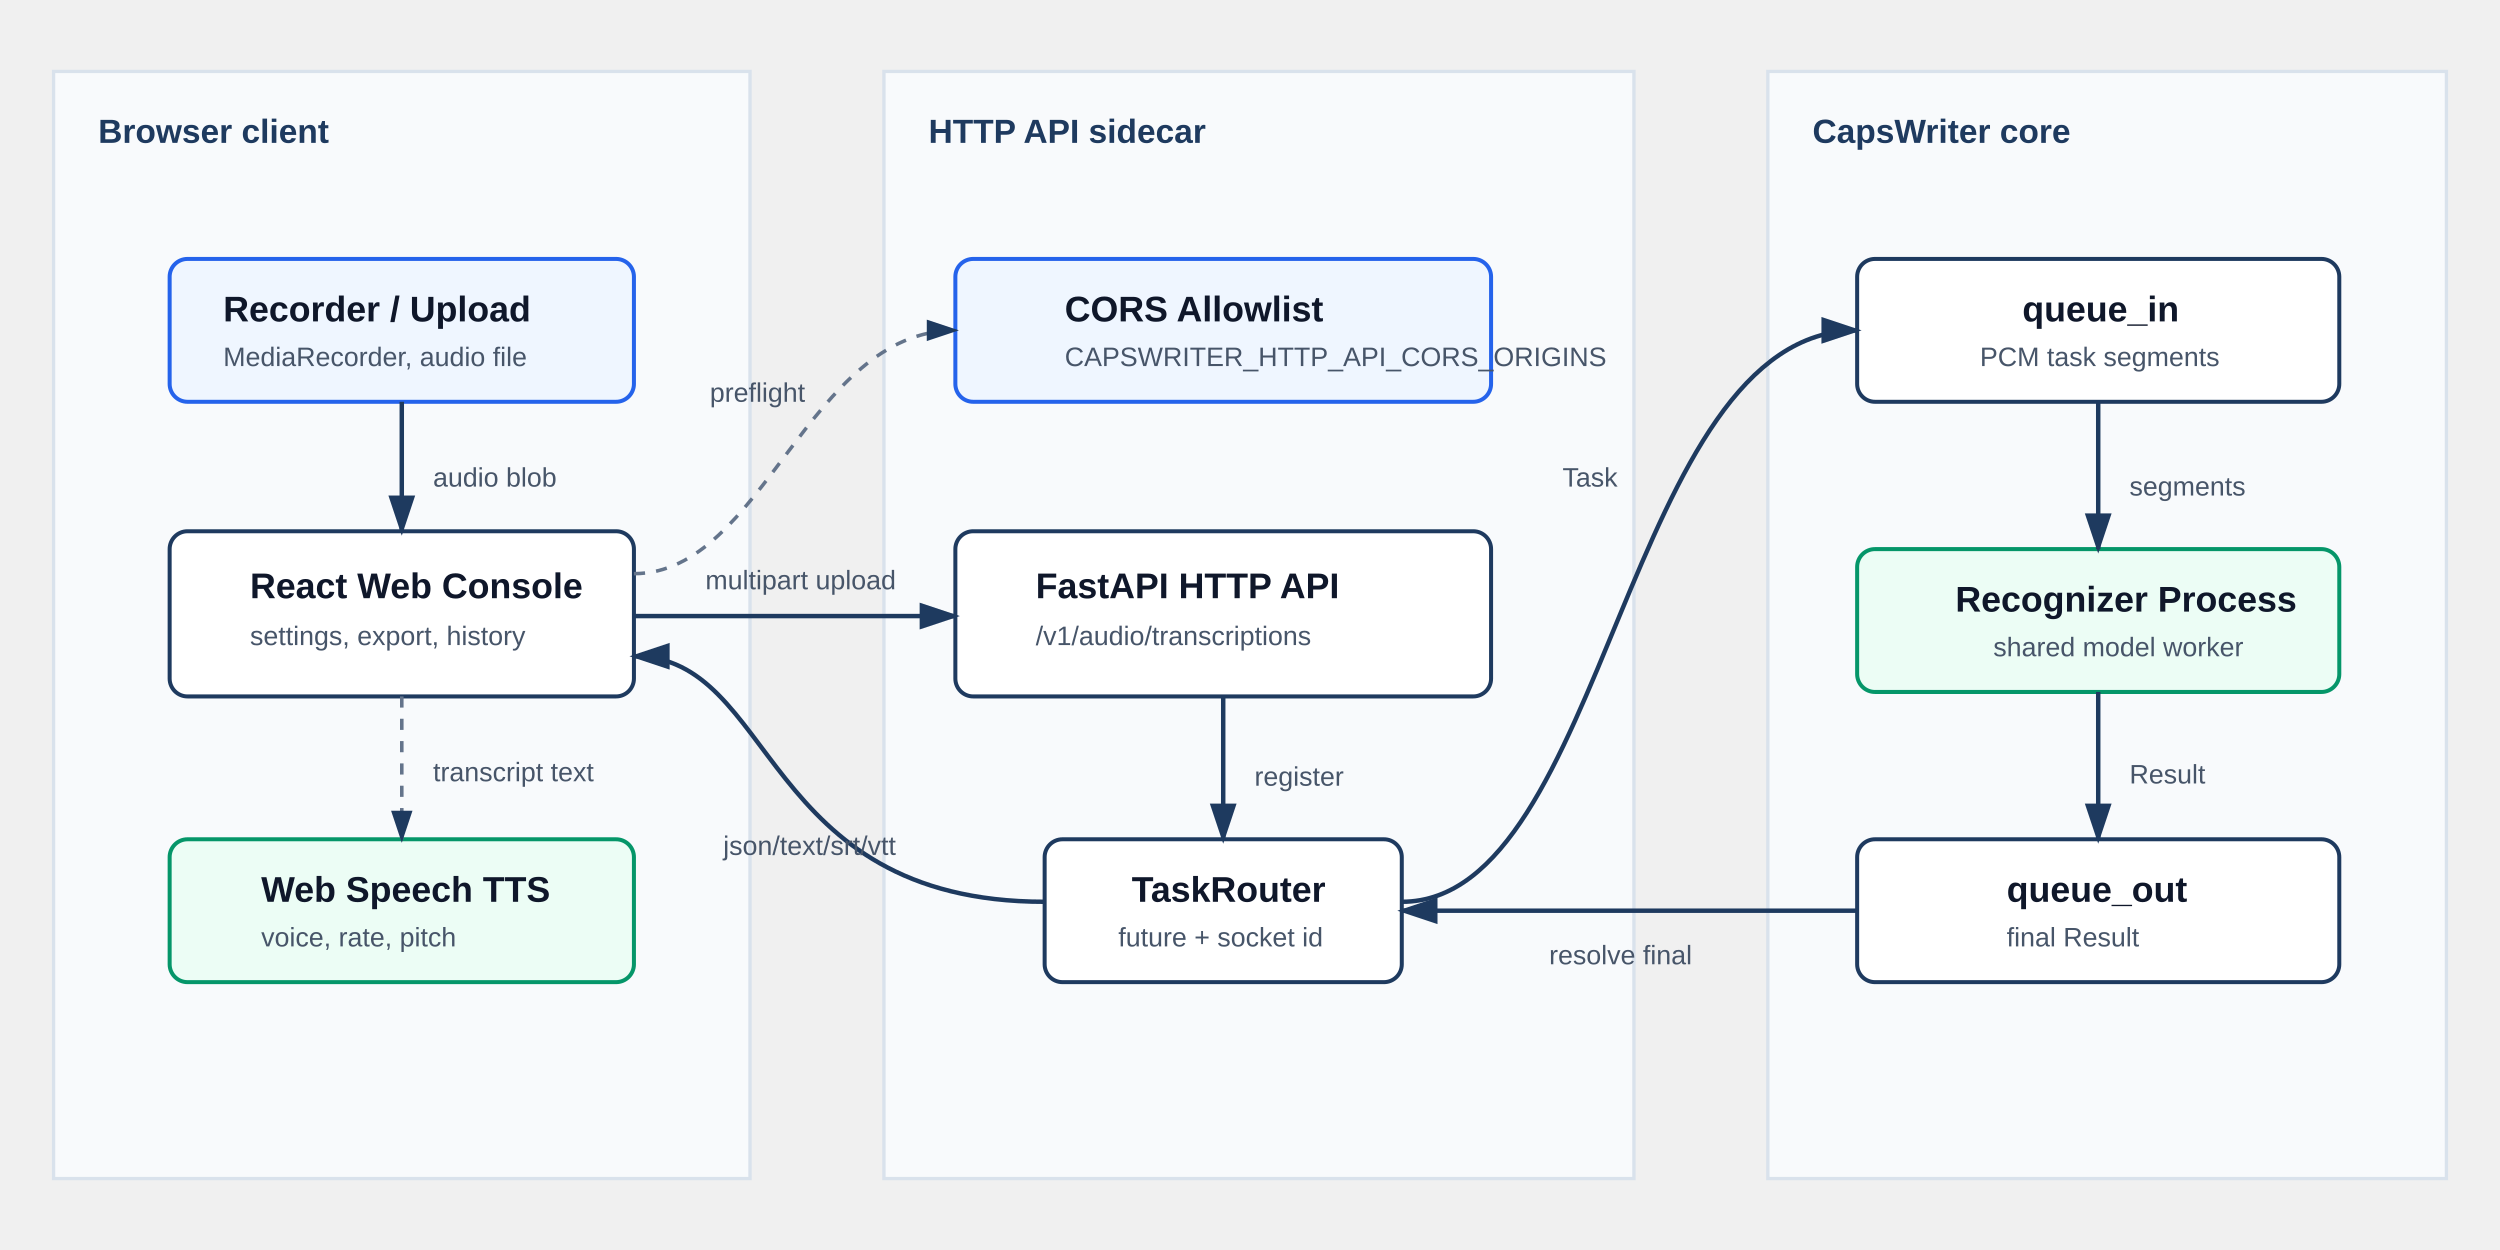
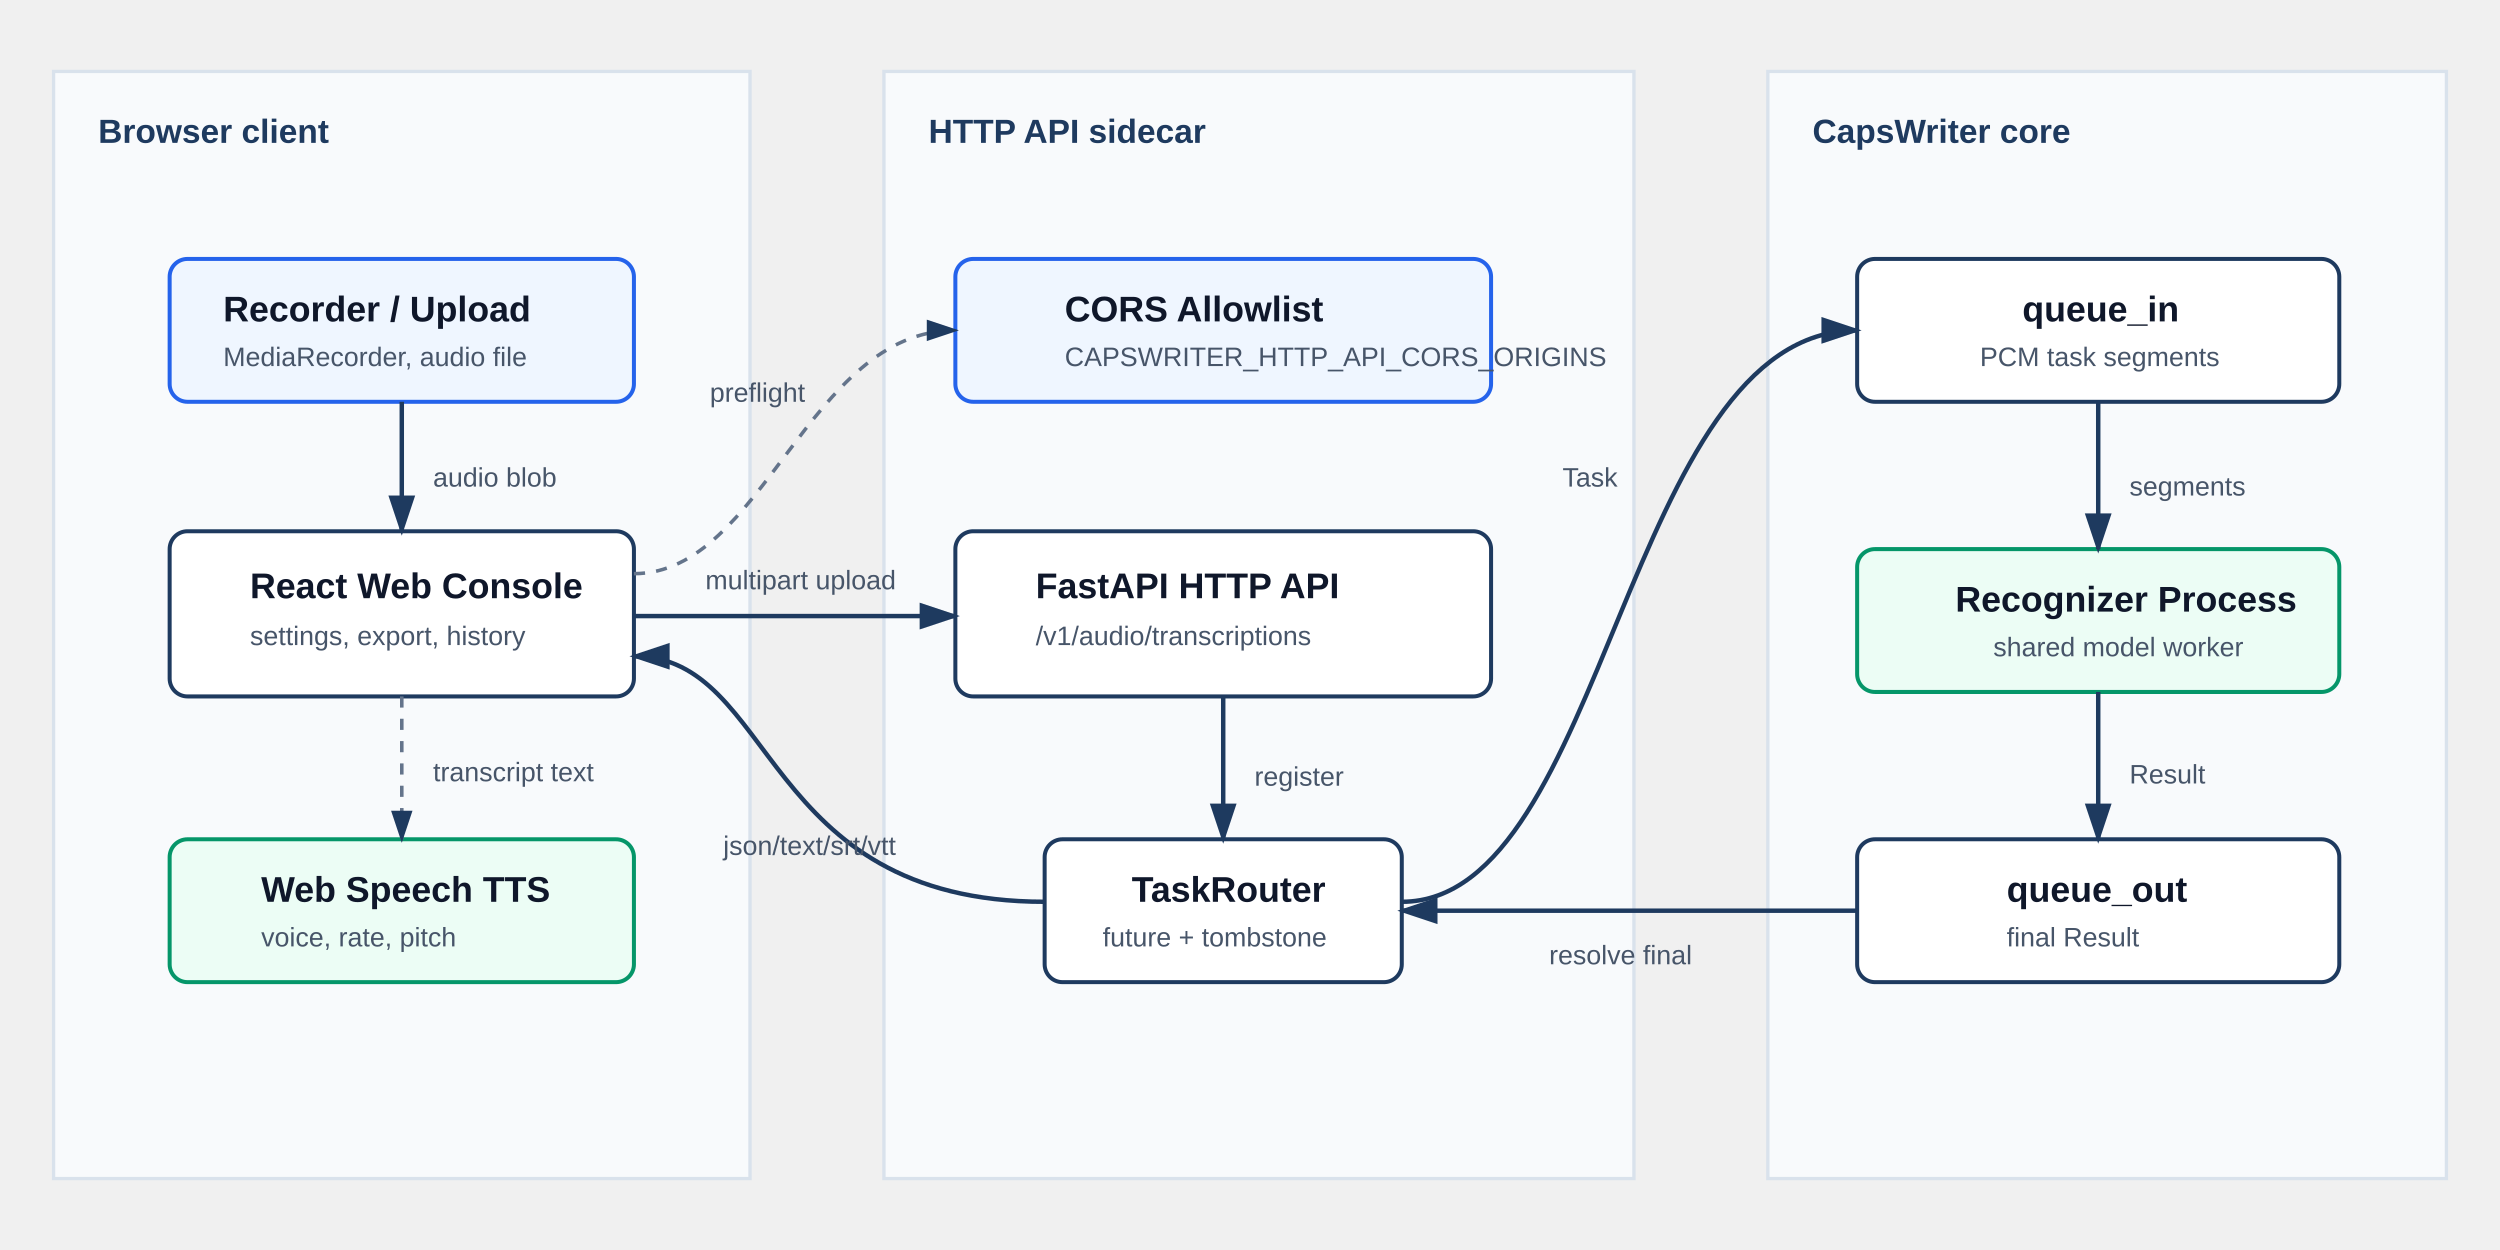
<svg xmlns="http://www.w3.org/2000/svg" width="1120" height="560" viewBox="0 0 1120 560" role="img" aria-labelledby="title desc">
  <defs>
    <marker id="arrow" markerWidth="10" markerHeight="10" refX="8" refY="3" orient="auto" markerUnits="strokeWidth">
      <path d="M0,0 L0,6 L9,3 z" fill="#1E3A5F" />
    </marker>
    <style>
      .lane { fill: #f8fafc; stroke: #d9e2ec; stroke-width: 1.5; }
      .node { fill: #ffffff; stroke: #1e3a5f; stroke-width: 1.8; rx: 8; }
      .node-alt { fill: #ecfdf5; stroke: #059669; stroke-width: 1.8; rx: 8; }
      .node-warn { fill: #eff6ff; stroke: #2563eb; stroke-width: 1.8; rx: 8; }
      .label { fill: #0f172a; font-family: Arial, sans-serif; font-size: 16px; font-weight: 700; }
      .small { fill: #475569; font-family: Arial, sans-serif; font-size: 12px; }
      .lane-title { fill: #1e3a5f; font-family: Arial, sans-serif; font-size: 15px; font-weight: 700; }
      .edge { fill: none; stroke: #1e3a5f; stroke-width: 2; marker-end: url(#arrow); }
      .edge-soft { fill: none; stroke: #64748b; stroke-width: 1.6; stroke-dasharray: 5 5; marker-end: url(#arrow); }
    </style>
  </defs>
  <rect x="24" y="32" width="312" height="496" class="lane" />
  <rect x="396" y="32" width="336" height="496" class="lane" />
  <rect x="792" y="32" width="304" height="496" class="lane" />
  <text x="44" y="64" class="lane-title">Browser client</text>
  <text x="416" y="64" class="lane-title">HTTP API sidecar</text>
  <text x="812" y="64" class="lane-title">CapsWriter core</text>
  <rect x="76" y="116" width="208" height="64" class="node-warn" />
  <text x="100" y="144" class="label">Recorder / Upload</text>
  <text x="100" y="164" class="small">MediaRecorder, audio file</text>
  <rect x="76" y="238" width="208" height="74" class="node" />
  <text x="112" y="268" class="label">React Web Console</text>
  <text x="112" y="289" class="small">settings, export, history</text>
  <rect x="76" y="376" width="208" height="64" class="node-alt" />
  <text x="117" y="404" class="label">Web Speech TTS</text>
  <text x="117" y="424" class="small">voice, rate, pitch</text>
  <rect x="428" y="116" width="240" height="64" class="node-warn" />
  <text x="477" y="144" class="label">CORS Allowlist</text>
  <text x="477" y="164" class="small">CAPSWRITER_HTTP_API_CORS_ORIGINS</text>
  <rect x="428" y="238" width="240" height="74" class="node" />
  <text x="464" y="268" class="label">FastAPI HTTP API</text>
  <text x="464" y="289" class="small">/v1/audio/transcriptions</text>
  <rect x="468" y="376" width="160" height="64" class="node" />
  <text x="507" y="404" class="label">TaskRouter</text>
-   <text x="501" y="424" class="small">future + socket id</text>
+   <text x="494" y="424" class="small">future + tombstone</text>
  <rect x="832" y="116" width="216" height="64" class="node" />
  <text x="906" y="144" class="label">queue_in</text>
  <text x="887" y="164" class="small">PCM task segments</text>
  <rect x="832" y="246" width="216" height="64" class="node-alt" />
  <text x="876" y="274" class="label">Recognizer Process</text>
  <text x="893" y="294" class="small">shared model worker</text>
  <rect x="832" y="376" width="216" height="64" class="node" />
  <text x="899" y="404" class="label">queue_out</text>
  <text x="899" y="424" class="small">final Result</text>
  <path d="M180 180 L180 238" class="edge" />
  <text x="194" y="218" class="small">audio blob</text>
  <path d="M180 312 L180 376" class="edge-soft" />
  <text x="194" y="350" class="small">transcript text</text>
  <path d="M284 257 C342 257 362 148 428 148" class="edge-soft" />
  <text x="318" y="180" class="small">preflight</text>
  <path d="M284 276 L428 276" class="edge" />
  <text x="316" y="264" class="small">multipart upload</text>
  <path d="M548 312 L548 376" class="edge" />
  <text x="562" y="352" class="small">register</text>
  <path d="M628 404 C720 404 728 148 832 148" class="edge" />
  <text x="700" y="218" class="small">Task</text>
  <path d="M940 180 L940 246" class="edge" />
  <text x="954" y="222" class="small">segments</text>
  <path d="M940 310 L940 376" class="edge" />
  <text x="954" y="351" class="small">Result</text>
  <path d="M832 408 C724 408 724 408 628 408" class="edge" />
  <text x="694" y="432" class="small">resolve final</text>
  <path d="M468 404 C340 404 348 294 284 294" class="edge" />
  <text x="324" y="383" class="small">json/text/srt/vtt</text>
</svg>
